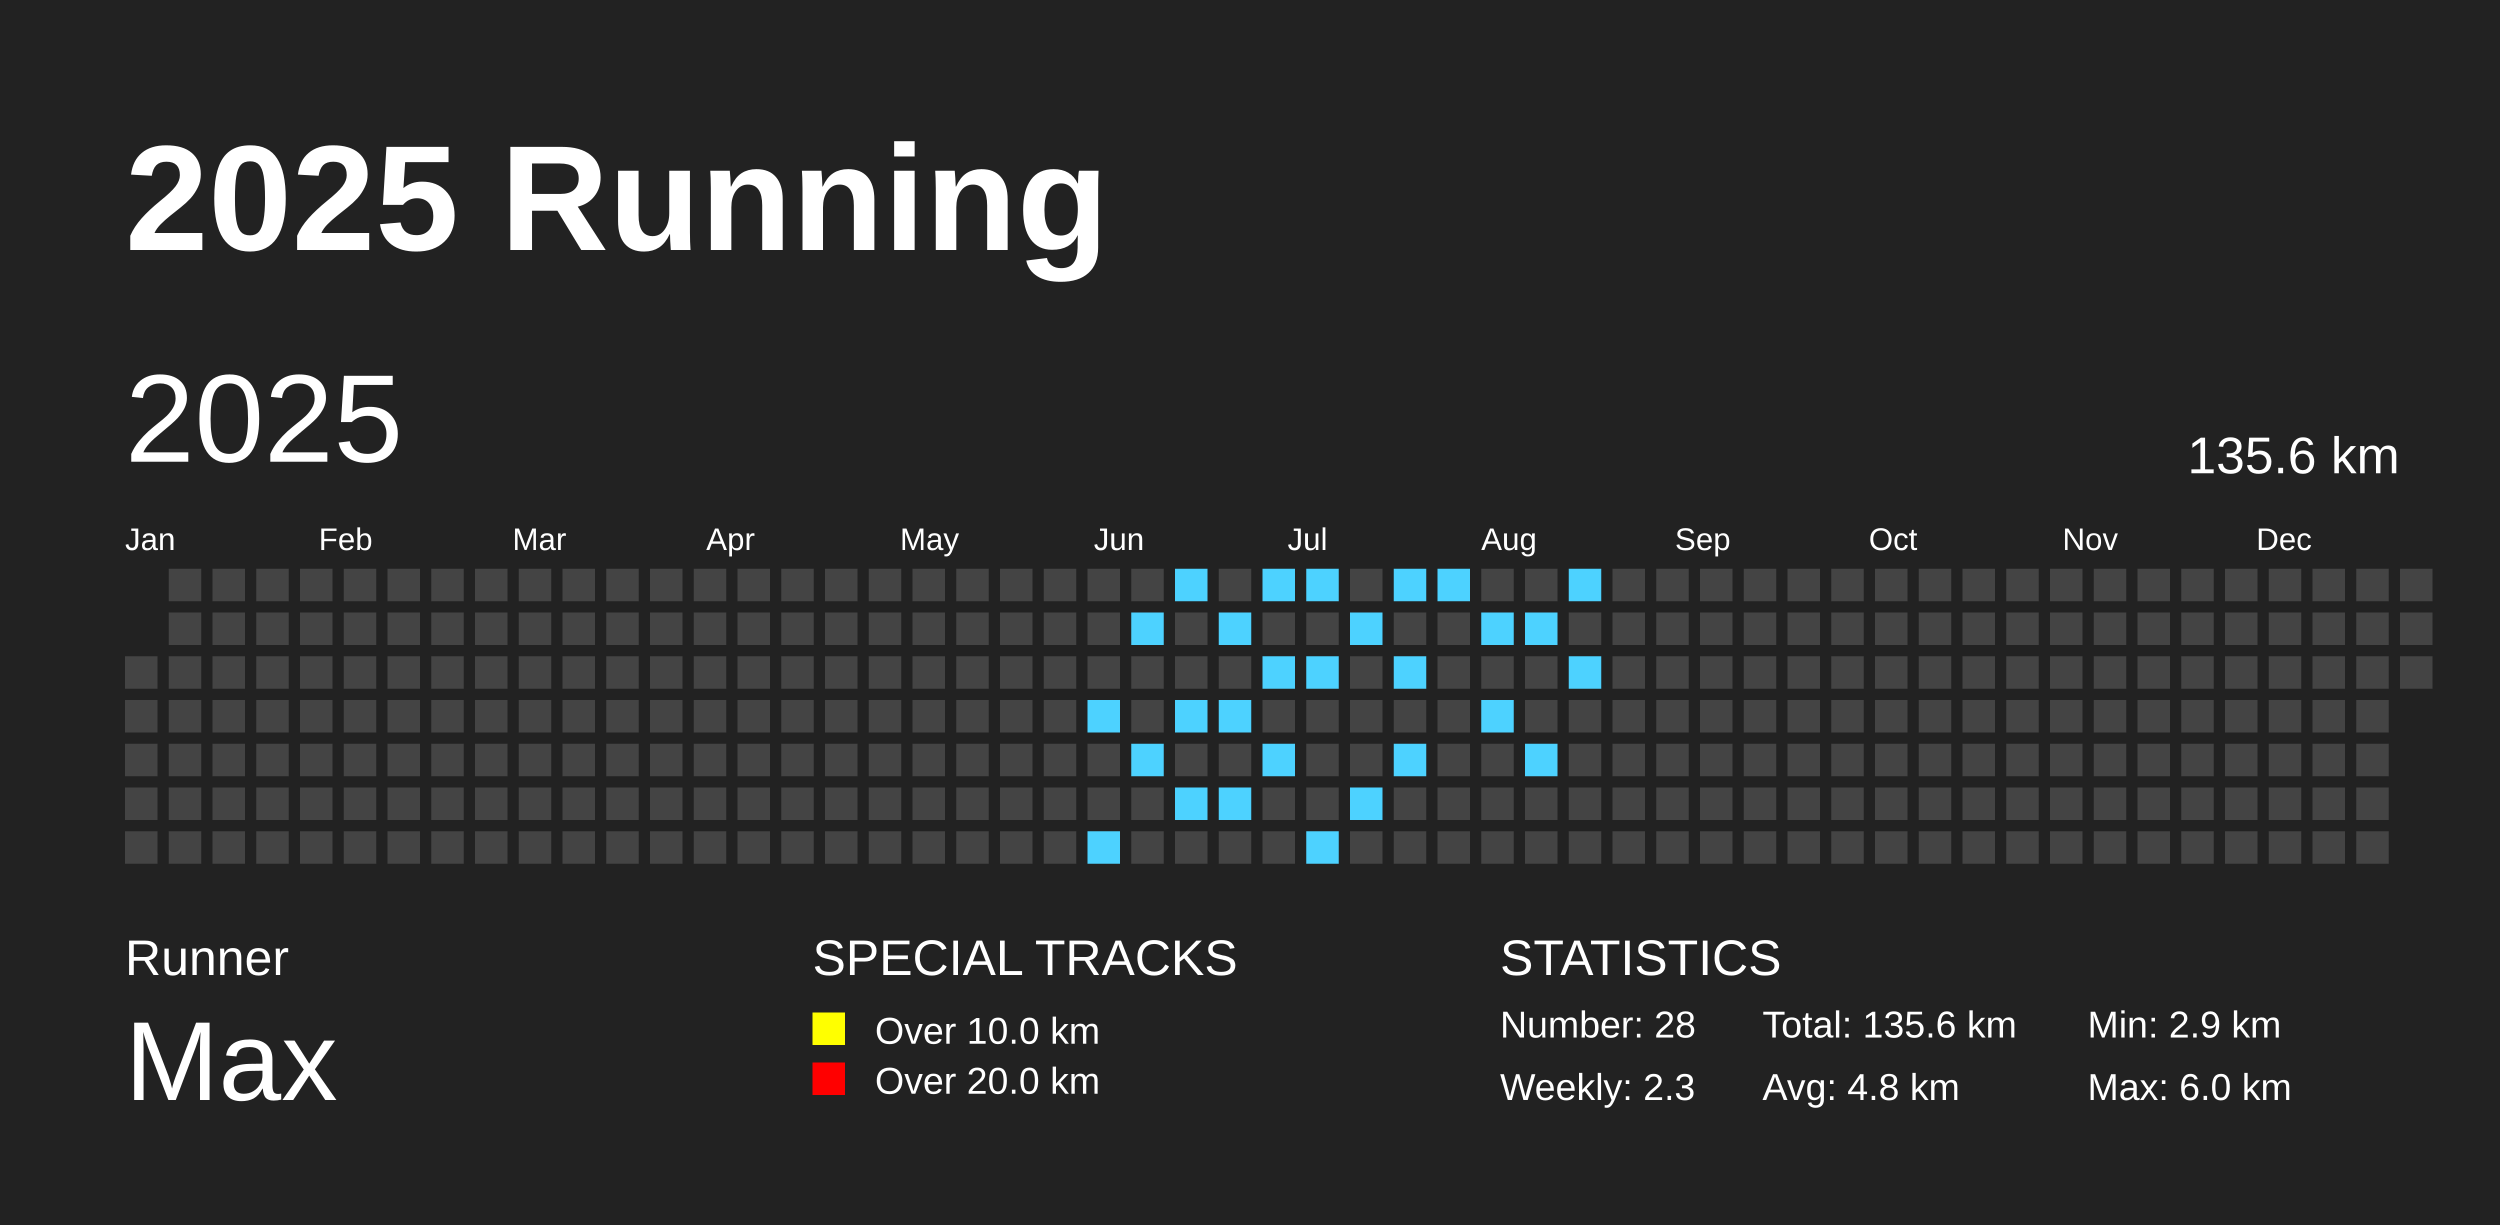
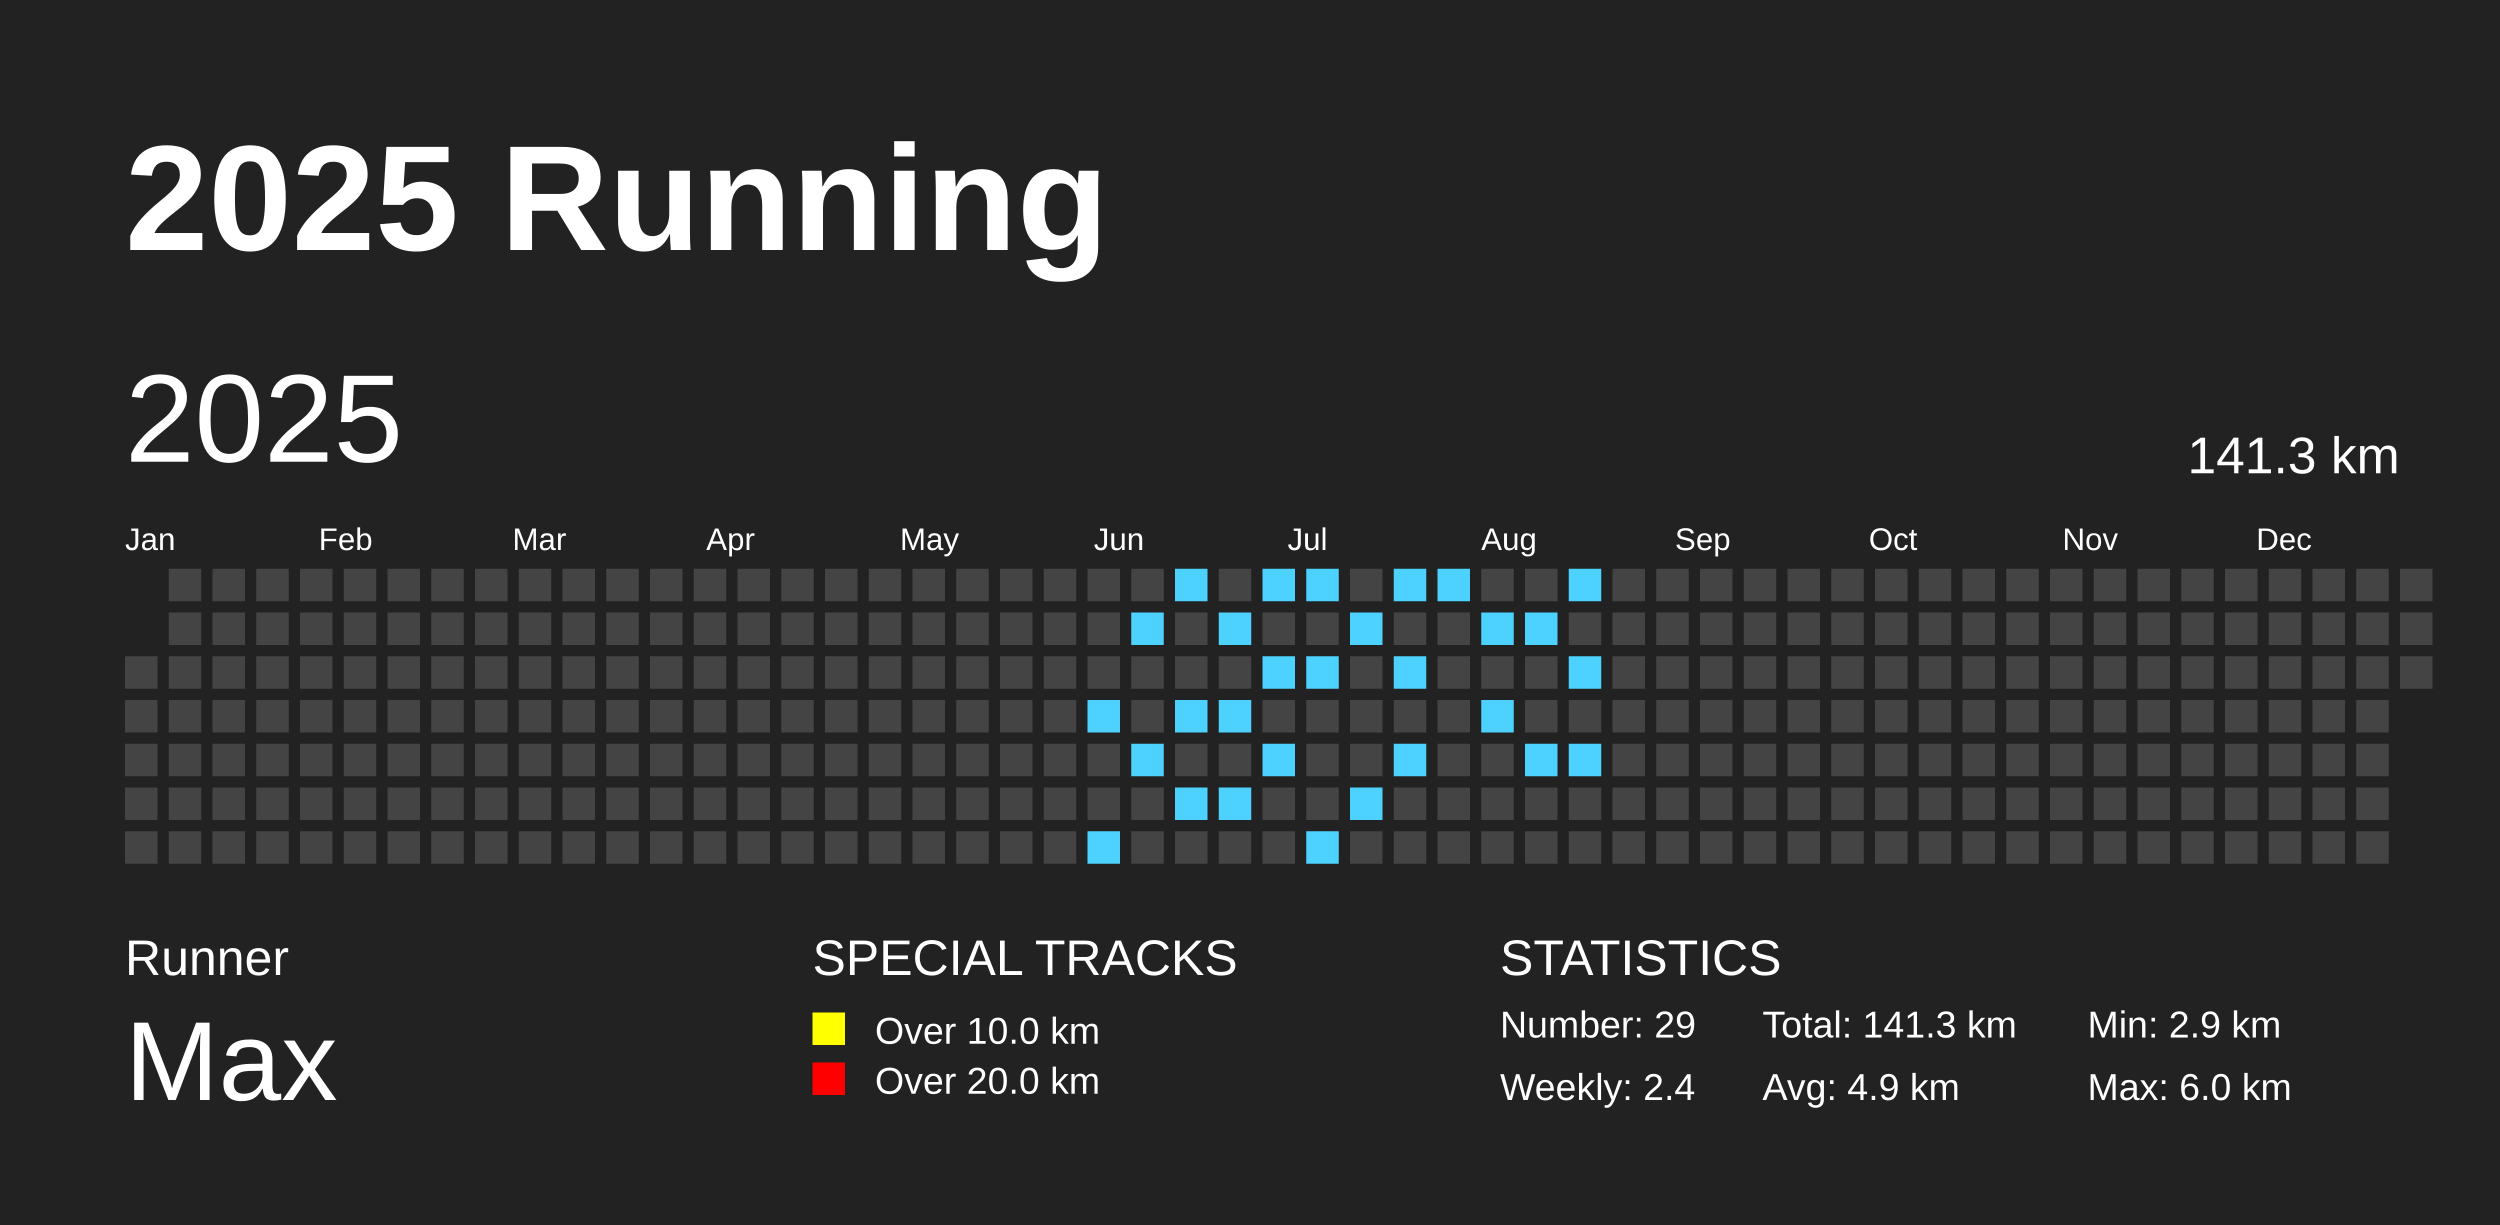
<svg xmlns="http://www.w3.org/2000/svg" baseProfile="full" height="98mm" version="1.1" viewBox="0,0,200,98" width="200mm">
  <defs />
  <rect fill="#222222" height="98" width="200" x="0" y="0" />
  <text fill="#FFFFFF" style="font-size:12px; font-family:Arial; font-weight:bold;" x="10" y="20">2025 Running</text>
  <text fill="#FFFFFF" style="font-size:4px; font-family:Arial" x="10" y="78">Runner</text>
  <text fill="#FFFFFF" style="font-size:9px; font-family:Arial" x="10" y="88">Max</text>
  <text fill="#FFFFFF" style="font-size:4px; font-family:Arial" x="65" y="78">SPECIAL TRACKS</text>
  <rect fill="yellow" height="2.6" width="2.6" x="65" y="81" />
  <text fill="#FFFFFF" style="font-size:3px; font-family:Arial" x="70" y="83.5">Over 10.0 km</text>
  <rect fill="red" height="2.6" width="2.6" x="65" y="85" />
  <text fill="#FFFFFF" style="font-size:3px; font-family:Arial" x="70" y="87.5">Over 20.0 km</text>
  <text fill="#FFFFFF" style="font-size:4px; font-family:Arial" x="120" y="78">STATISTICS</text>
-   <text fill="#FFFFFF" style="font-size:3px; font-family:Arial" x="120" y="83">Number: 28</text>
-   <text fill="#FFFFFF" style="font-size:3px; font-family:Arial" x="120" y="88">Weekly: 2.3</text>
-   <text fill="#FFFFFF" style="font-size:3px; font-family:Arial" x="141" y="83">Total: 135.6 km</text>
-   <text fill="#FFFFFF" style="font-size:3px; font-family:Arial" x="141" y="88">Avg: 4.8 km</text>
+   <text fill="#FFFFFF" style="font-size:3px; font-family:Arial" x="120" y="83">Number: 29</text>
+   <text fill="#FFFFFF" style="font-size:3px; font-family:Arial" x="120" y="88">Weekly: 2.4</text>
+   <text fill="#FFFFFF" style="font-size:3px; font-family:Arial" x="141" y="83">Total: 141.3 km</text>
+   <text fill="#FFFFFF" style="font-size:3px; font-family:Arial" x="141" y="88">Avg: 4.9 km</text>
  <text fill="#FFFFFF" style="font-size:3px; font-family:Arial" x="167" y="83">Min: 2.9 km</text>
  <text fill="#FFFFFF" style="font-size:3px; font-family:Arial" x="167" y="88">Max: 6.0 km</text>
  <text dominant-baseline="hanging" fill="#FFFFFF" style="font-size:10.0px; font-family:Arial;" x="10" y="30">2025</text>
-   <text dominant-baseline="hanging" fill="#FFFFFF" style="font-size:4.125px; font-family:Arial;" x="175" y="35">135.6 km</text>
+   <text dominant-baseline="hanging" fill="#FFFFFF" style="font-size:4.125px; font-family:Arial;" x="175" y="35">141.3 km</text>
  <text fill="#FFFFFF" style="font-size:2.5px; font-family:Arial" x="10.0" y="44">Jan</text>
  <text fill="#FFFFFF" style="font-size:2.5px; font-family:Arial" x="25.5" y="44">Feb</text>
  <text fill="#FFFFFF" style="font-size:2.5px; font-family:Arial" x="41.0" y="44">Mar</text>
  <text fill="#FFFFFF" style="font-size:2.5px; font-family:Arial" x="56.5" y="44">Apr</text>
  <text fill="#FFFFFF" style="font-size:2.5px; font-family:Arial" x="72.0" y="44">May</text>
  <text fill="#FFFFFF" style="font-size:2.5px; font-family:Arial" x="87.5" y="44">Jun</text>
  <text fill="#FFFFFF" style="font-size:2.5px; font-family:Arial" x="103.0" y="44">Jul</text>
  <text fill="#FFFFFF" style="font-size:2.5px; font-family:Arial" x="118.5" y="44">Aug</text>
  <text fill="#FFFFFF" style="font-size:2.5px; font-family:Arial" x="134.0" y="44">Sep</text>
  <text fill="#FFFFFF" style="font-size:2.5px; font-family:Arial" x="149.5" y="44">Oct</text>
  <text fill="#FFFFFF" style="font-size:2.5px; font-family:Arial" x="165.0" y="44">Nov</text>
  <text fill="#FFFFFF" style="font-size:2.5px; font-family:Arial" x="180.5" y="44">Dec</text>
  <rect fill="#444444" height="2.6" width="2.6" x="10.0" y="52.5" />
  <rect fill="#444444" height="2.6" width="2.6" x="10.0" y="56.0" />
  <rect fill="#444444" height="2.6" width="2.6" x="10.0" y="59.5" />
  <rect fill="#444444" height="2.6" width="2.6" x="10.0" y="63.0" />
  <rect fill="#444444" height="2.6" width="2.6" x="10.0" y="66.5" />
  <rect fill="#444444" height="2.6" width="2.6" x="13.5" y="45.5" />
  <rect fill="#444444" height="2.6" width="2.6" x="13.5" y="49.0" />
  <rect fill="#444444" height="2.6" width="2.6" x="13.5" y="52.5" />
  <rect fill="#444444" height="2.6" width="2.6" x="13.5" y="56.0" />
  <rect fill="#444444" height="2.6" width="2.6" x="13.5" y="59.5" />
  <rect fill="#444444" height="2.6" width="2.6" x="13.5" y="63.0" />
  <rect fill="#444444" height="2.6" width="2.6" x="13.5" y="66.5" />
  <rect fill="#444444" height="2.6" width="2.6" x="17.0" y="45.5" />
  <rect fill="#444444" height="2.6" width="2.6" x="17.0" y="49.0" />
  <rect fill="#444444" height="2.6" width="2.6" x="17.0" y="52.5" />
  <rect fill="#444444" height="2.6" width="2.6" x="17.0" y="56.0" />
  <rect fill="#444444" height="2.6" width="2.6" x="17.0" y="59.5" />
  <rect fill="#444444" height="2.6" width="2.6" x="17.0" y="63.0" />
  <rect fill="#444444" height="2.6" width="2.6" x="17.0" y="66.5" />
  <rect fill="#444444" height="2.6" width="2.6" x="20.5" y="45.5" />
  <rect fill="#444444" height="2.6" width="2.6" x="20.5" y="49.0" />
  <rect fill="#444444" height="2.6" width="2.6" x="20.5" y="52.5" />
  <rect fill="#444444" height="2.6" width="2.6" x="20.5" y="56.0" />
  <rect fill="#444444" height="2.6" width="2.6" x="20.5" y="59.5" />
  <rect fill="#444444" height="2.6" width="2.6" x="20.5" y="63.0" />
  <rect fill="#444444" height="2.6" width="2.6" x="20.5" y="66.5" />
  <rect fill="#444444" height="2.6" width="2.6" x="24.0" y="45.5" />
  <rect fill="#444444" height="2.6" width="2.6" x="24.0" y="49.0" />
  <rect fill="#444444" height="2.6" width="2.6" x="24.0" y="52.5" />
  <rect fill="#444444" height="2.6" width="2.6" x="24.0" y="56.0" />
  <rect fill="#444444" height="2.6" width="2.6" x="24.0" y="59.5" />
  <rect fill="#444444" height="2.6" width="2.6" x="24.0" y="63.0" />
  <rect fill="#444444" height="2.6" width="2.6" x="24.0" y="66.5" />
  <rect fill="#444444" height="2.6" width="2.6" x="27.5" y="45.5" />
  <rect fill="#444444" height="2.6" width="2.6" x="27.5" y="49.0" />
  <rect fill="#444444" height="2.6" width="2.6" x="27.5" y="52.5" />
  <rect fill="#444444" height="2.6" width="2.6" x="27.5" y="56.0" />
  <rect fill="#444444" height="2.6" width="2.6" x="27.5" y="59.5" />
  <rect fill="#444444" height="2.6" width="2.6" x="27.5" y="63.0" />
  <rect fill="#444444" height="2.6" width="2.6" x="27.5" y="66.5" />
  <rect fill="#444444" height="2.6" width="2.6" x="31.0" y="45.5" />
  <rect fill="#444444" height="2.6" width="2.6" x="31.0" y="49.0" />
  <rect fill="#444444" height="2.6" width="2.6" x="31.0" y="52.5" />
  <rect fill="#444444" height="2.6" width="2.6" x="31.0" y="56.0" />
  <rect fill="#444444" height="2.6" width="2.6" x="31.0" y="59.5" />
  <rect fill="#444444" height="2.6" width="2.6" x="31.0" y="63.0" />
  <rect fill="#444444" height="2.6" width="2.6" x="31.0" y="66.5" />
  <rect fill="#444444" height="2.6" width="2.6" x="34.5" y="45.5" />
  <rect fill="#444444" height="2.6" width="2.6" x="34.5" y="49.0" />
  <rect fill="#444444" height="2.6" width="2.6" x="34.5" y="52.5" />
  <rect fill="#444444" height="2.6" width="2.6" x="34.5" y="56.0" />
  <rect fill="#444444" height="2.6" width="2.6" x="34.5" y="59.5" />
  <rect fill="#444444" height="2.6" width="2.6" x="34.5" y="63.0" />
  <rect fill="#444444" height="2.6" width="2.6" x="34.5" y="66.5" />
  <rect fill="#444444" height="2.6" width="2.6" x="38.0" y="45.5" />
  <rect fill="#444444" height="2.6" width="2.6" x="38.0" y="49.0" />
  <rect fill="#444444" height="2.6" width="2.6" x="38.0" y="52.5" />
  <rect fill="#444444" height="2.6" width="2.6" x="38.0" y="56.0" />
  <rect fill="#444444" height="2.6" width="2.6" x="38.0" y="59.5" />
  <rect fill="#444444" height="2.6" width="2.6" x="38.0" y="63.0" />
  <rect fill="#444444" height="2.6" width="2.6" x="38.0" y="66.5" />
  <rect fill="#444444" height="2.6" width="2.6" x="41.5" y="45.5" />
  <rect fill="#444444" height="2.6" width="2.6" x="41.5" y="49.0" />
  <rect fill="#444444" height="2.6" width="2.6" x="41.5" y="52.5" />
  <rect fill="#444444" height="2.6" width="2.6" x="41.5" y="56.0" />
  <rect fill="#444444" height="2.6" width="2.6" x="41.5" y="59.5" />
  <rect fill="#444444" height="2.6" width="2.6" x="41.5" y="63.0" />
  <rect fill="#444444" height="2.6" width="2.6" x="41.5" y="66.5" />
  <rect fill="#444444" height="2.6" width="2.6" x="45.0" y="45.5" />
  <rect fill="#444444" height="2.6" width="2.6" x="45.0" y="49.0" />
  <rect fill="#444444" height="2.6" width="2.6" x="45.0" y="52.5" />
  <rect fill="#444444" height="2.6" width="2.6" x="45.0" y="56.0" />
  <rect fill="#444444" height="2.6" width="2.6" x="45.0" y="59.5" />
  <rect fill="#444444" height="2.6" width="2.6" x="45.0" y="63.0" />
  <rect fill="#444444" height="2.6" width="2.6" x="45.0" y="66.5" />
  <rect fill="#444444" height="2.6" width="2.6" x="48.5" y="45.5" />
  <rect fill="#444444" height="2.6" width="2.6" x="48.5" y="49.0" />
  <rect fill="#444444" height="2.6" width="2.6" x="48.5" y="52.5" />
  <rect fill="#444444" height="2.6" width="2.6" x="48.5" y="56.0" />
  <rect fill="#444444" height="2.6" width="2.6" x="48.5" y="59.5" />
  <rect fill="#444444" height="2.6" width="2.6" x="48.5" y="63.0" />
  <rect fill="#444444" height="2.6" width="2.6" x="48.5" y="66.5" />
  <rect fill="#444444" height="2.6" width="2.6" x="52.0" y="45.5" />
  <rect fill="#444444" height="2.6" width="2.6" x="52.0" y="49.0" />
  <rect fill="#444444" height="2.6" width="2.6" x="52.0" y="52.5" />
  <rect fill="#444444" height="2.6" width="2.6" x="52.0" y="56.0" />
  <rect fill="#444444" height="2.6" width="2.6" x="52.0" y="59.5" />
  <rect fill="#444444" height="2.6" width="2.6" x="52.0" y="63.0" />
  <rect fill="#444444" height="2.6" width="2.6" x="52.0" y="66.5" />
  <rect fill="#444444" height="2.6" width="2.6" x="55.5" y="45.5" />
  <rect fill="#444444" height="2.6" width="2.6" x="55.5" y="49.0" />
  <rect fill="#444444" height="2.6" width="2.6" x="55.5" y="52.5" />
  <rect fill="#444444" height="2.6" width="2.6" x="55.5" y="56.0" />
  <rect fill="#444444" height="2.6" width="2.6" x="55.5" y="59.5" />
  <rect fill="#444444" height="2.6" width="2.6" x="55.5" y="63.0" />
  <rect fill="#444444" height="2.6" width="2.6" x="55.5" y="66.5" />
  <rect fill="#444444" height="2.6" width="2.6" x="59.0" y="45.5" />
  <rect fill="#444444" height="2.6" width="2.6" x="59.0" y="49.0" />
  <rect fill="#444444" height="2.6" width="2.6" x="59.0" y="52.5" />
  <rect fill="#444444" height="2.6" width="2.6" x="59.0" y="56.0" />
  <rect fill="#444444" height="2.6" width="2.6" x="59.0" y="59.5" />
  <rect fill="#444444" height="2.6" width="2.6" x="59.0" y="63.0" />
  <rect fill="#444444" height="2.6" width="2.6" x="59.0" y="66.5" />
  <rect fill="#444444" height="2.6" width="2.6" x="62.5" y="45.5" />
  <rect fill="#444444" height="2.6" width="2.6" x="62.5" y="49.0" />
  <rect fill="#444444" height="2.6" width="2.6" x="62.5" y="52.5" />
  <rect fill="#444444" height="2.6" width="2.6" x="62.5" y="56.0" />
  <rect fill="#444444" height="2.6" width="2.6" x="62.5" y="59.5" />
  <rect fill="#444444" height="2.6" width="2.6" x="62.5" y="63.0" />
  <rect fill="#444444" height="2.6" width="2.6" x="62.5" y="66.5" />
  <rect fill="#444444" height="2.6" width="2.6" x="66.0" y="45.5" />
  <rect fill="#444444" height="2.6" width="2.6" x="66.0" y="49.0" />
  <rect fill="#444444" height="2.6" width="2.6" x="66.0" y="52.5" />
  <rect fill="#444444" height="2.6" width="2.6" x="66.0" y="56.0" />
  <rect fill="#444444" height="2.6" width="2.6" x="66.0" y="59.5" />
  <rect fill="#444444" height="2.6" width="2.6" x="66.0" y="63.0" />
  <rect fill="#444444" height="2.6" width="2.6" x="66.0" y="66.5" />
  <rect fill="#444444" height="2.6" width="2.6" x="69.5" y="45.5" />
  <rect fill="#444444" height="2.6" width="2.6" x="69.5" y="49.0" />
  <rect fill="#444444" height="2.6" width="2.6" x="69.5" y="52.5" />
  <rect fill="#444444" height="2.6" width="2.6" x="69.5" y="56.0" />
  <rect fill="#444444" height="2.6" width="2.6" x="69.5" y="59.5" />
  <rect fill="#444444" height="2.6" width="2.6" x="69.5" y="63.0" />
  <rect fill="#444444" height="2.6" width="2.6" x="69.5" y="66.5" />
  <rect fill="#444444" height="2.6" width="2.6" x="73.0" y="45.5" />
  <rect fill="#444444" height="2.6" width="2.6" x="73.0" y="49.0" />
  <rect fill="#444444" height="2.6" width="2.6" x="73.0" y="52.5" />
  <rect fill="#444444" height="2.6" width="2.6" x="73.0" y="56.0" />
  <rect fill="#444444" height="2.6" width="2.6" x="73.0" y="59.5" />
  <rect fill="#444444" height="2.6" width="2.6" x="73.0" y="63.0" />
  <rect fill="#444444" height="2.6" width="2.6" x="73.0" y="66.5" />
  <rect fill="#444444" height="2.6" width="2.6" x="76.5" y="45.5" />
  <rect fill="#444444" height="2.6" width="2.6" x="76.5" y="49.0" />
  <rect fill="#444444" height="2.6" width="2.6" x="76.5" y="52.5" />
  <rect fill="#444444" height="2.6" width="2.6" x="76.5" y="56.0" />
  <rect fill="#444444" height="2.6" width="2.6" x="76.5" y="59.5" />
  <rect fill="#444444" height="2.6" width="2.6" x="76.5" y="63.0" />
  <rect fill="#444444" height="2.6" width="2.6" x="76.5" y="66.5" />
  <rect fill="#444444" height="2.6" width="2.6" x="80.0" y="45.5" />
  <rect fill="#444444" height="2.6" width="2.6" x="80.0" y="49.0" />
  <rect fill="#444444" height="2.6" width="2.6" x="80.0" y="52.5" />
  <rect fill="#444444" height="2.6" width="2.6" x="80.0" y="56.0" />
  <rect fill="#444444" height="2.6" width="2.6" x="80.0" y="59.5" />
  <rect fill="#444444" height="2.6" width="2.6" x="80.0" y="63.0" />
  <rect fill="#444444" height="2.6" width="2.6" x="80.0" y="66.5" />
  <rect fill="#444444" height="2.6" width="2.6" x="83.5" y="45.5" />
  <rect fill="#444444" height="2.6" width="2.6" x="83.5" y="49.0" />
  <rect fill="#444444" height="2.6" width="2.6" x="83.5" y="52.5" />
  <rect fill="#444444" height="2.6" width="2.6" x="83.5" y="56.0" />
  <rect fill="#444444" height="2.6" width="2.6" x="83.5" y="59.5" />
  <rect fill="#444444" height="2.6" width="2.6" x="83.5" y="63.0" />
  <rect fill="#444444" height="2.6" width="2.6" x="83.5" y="66.5" />
  <rect fill="#444444" height="2.6" width="2.6" x="87.0" y="45.5" />
  <rect fill="#444444" height="2.6" width="2.6" x="87.0" y="49.0" />
  <rect fill="#444444" height="2.6" width="2.6" x="87.0" y="52.5" />
  <rect fill="#4DD2FF" height="2.6" width="2.6" x="87.0" y="56.0" />
  <rect fill="#444444" height="2.6" width="2.6" x="87.0" y="59.5" />
  <rect fill="#444444" height="2.6" width="2.6" x="87.0" y="63.0" />
  <rect fill="#4DD2FF" height="2.6" width="2.6" x="87.0" y="66.5" />
  <rect fill="#444444" height="2.6" width="2.6" x="90.5" y="45.5" />
  <rect fill="#4DD2FF" height="2.6" width="2.6" x="90.5" y="49.0" />
  <rect fill="#444444" height="2.6" width="2.6" x="90.5" y="52.5" />
  <rect fill="#444444" height="2.6" width="2.6" x="90.5" y="56.0" />
  <rect fill="#4DD2FF" height="2.6" width="2.6" x="90.5" y="59.5" />
  <rect fill="#444444" height="2.6" width="2.6" x="90.5" y="63.0" />
  <rect fill="#444444" height="2.6" width="2.6" x="90.5" y="66.5" />
  <rect fill="#4DD2FF" height="2.6" width="2.6" x="94.0" y="45.5" />
  <rect fill="#444444" height="2.6" width="2.6" x="94.0" y="49.0" />
  <rect fill="#444444" height="2.6" width="2.6" x="94.0" y="52.5" />
  <rect fill="#4DD2FF" height="2.6" width="2.6" x="94.0" y="56.0" />
  <rect fill="#444444" height="2.6" width="2.6" x="94.0" y="59.5" />
  <rect fill="#4DD2FF" height="2.6" width="2.6" x="94.0" y="63.0" />
  <rect fill="#444444" height="2.6" width="2.6" x="94.0" y="66.5" />
  <rect fill="#444444" height="2.6" width="2.6" x="97.5" y="45.5" />
  <rect fill="#4DD2FF" height="2.6" width="2.6" x="97.5" y="49.0" />
  <rect fill="#444444" height="2.6" width="2.6" x="97.5" y="52.5" />
  <rect fill="#4DD2FF" height="2.6" width="2.6" x="97.5" y="56.0" />
  <rect fill="#444444" height="2.6" width="2.6" x="97.5" y="59.5" />
  <rect fill="#4DD2FF" height="2.6" width="2.6" x="97.5" y="63.0" />
  <rect fill="#444444" height="2.6" width="2.6" x="97.5" y="66.5" />
  <rect fill="#4DD2FF" height="2.6" width="2.6" x="101.0" y="45.5" />
  <rect fill="#444444" height="2.6" width="2.6" x="101.0" y="49.0" />
  <rect fill="#4DD2FF" height="2.6" width="2.6" x="101.0" y="52.5" />
  <rect fill="#444444" height="2.6" width="2.6" x="101.0" y="56.0" />
  <rect fill="#4DD2FF" height="2.6" width="2.6" x="101.0" y="59.5" />
  <rect fill="#444444" height="2.6" width="2.6" x="101.0" y="63.0" />
  <rect fill="#444444" height="2.6" width="2.6" x="101.0" y="66.5" />
  <rect fill="#4DD2FF" height="2.6" width="2.6" x="104.5" y="45.5" />
  <rect fill="#444444" height="2.6" width="2.6" x="104.5" y="49.0" />
  <rect fill="#4DD2FF" height="2.6" width="2.6" x="104.5" y="52.5" />
  <rect fill="#444444" height="2.6" width="2.6" x="104.5" y="56.0" />
  <rect fill="#444444" height="2.6" width="2.6" x="104.5" y="59.5" />
  <rect fill="#444444" height="2.6" width="2.6" x="104.5" y="63.0" />
  <rect fill="#4DD2FF" height="2.6" width="2.6" x="104.5" y="66.5" />
  <rect fill="#444444" height="2.6" width="2.6" x="108.0" y="45.5" />
  <rect fill="#4DD2FF" height="2.6" width="2.6" x="108.0" y="49.0" />
  <rect fill="#444444" height="2.6" width="2.6" x="108.0" y="52.5" />
  <rect fill="#444444" height="2.6" width="2.6" x="108.0" y="56.0" />
  <rect fill="#444444" height="2.6" width="2.6" x="108.0" y="59.5" />
  <rect fill="#4DD2FF" height="2.6" width="2.6" x="108.0" y="63.0" />
  <rect fill="#444444" height="2.6" width="2.6" x="108.0" y="66.5" />
  <rect fill="#4DD2FF" height="2.6" width="2.6" x="111.5" y="45.5" />
  <rect fill="#444444" height="2.6" width="2.6" x="111.5" y="49.0" />
  <rect fill="#4DD2FF" height="2.6" width="2.6" x="111.5" y="52.5" />
  <rect fill="#444444" height="2.6" width="2.6" x="111.5" y="56.0" />
  <rect fill="#4DD2FF" height="2.6" width="2.6" x="111.5" y="59.5" />
  <rect fill="#444444" height="2.6" width="2.6" x="111.5" y="63.0" />
  <rect fill="#444444" height="2.6" width="2.6" x="111.5" y="66.5" />
  <rect fill="#4DD2FF" height="2.6" width="2.6" x="115.0" y="45.5" />
  <rect fill="#444444" height="2.6" width="2.6" x="115.0" y="49.0" />
  <rect fill="#444444" height="2.6" width="2.6" x="115.0" y="52.5" />
  <rect fill="#444444" height="2.6" width="2.6" x="115.0" y="56.0" />
  <rect fill="#444444" height="2.6" width="2.6" x="115.0" y="59.5" />
  <rect fill="#444444" height="2.6" width="2.6" x="115.0" y="63.0" />
  <rect fill="#444444" height="2.6" width="2.6" x="115.0" y="66.5" />
  <rect fill="#444444" height="2.6" width="2.6" x="118.5" y="45.5" />
  <rect fill="#4DD2FF" height="2.6" width="2.6" x="118.5" y="49.0" />
  <rect fill="#444444" height="2.6" width="2.6" x="118.5" y="52.5" />
  <rect fill="#4DD2FF" height="2.6" width="2.6" x="118.5" y="56.0" />
  <rect fill="#444444" height="2.6" width="2.6" x="118.5" y="59.5" />
  <rect fill="#444444" height="2.6" width="2.6" x="118.5" y="63.0" />
  <rect fill="#444444" height="2.6" width="2.6" x="118.5" y="66.5" />
  <rect fill="#444444" height="2.6" width="2.6" x="122.0" y="45.5" />
  <rect fill="#4DD2FF" height="2.6" width="2.6" x="122.0" y="49.0" />
  <rect fill="#444444" height="2.6" width="2.6" x="122.0" y="52.5" />
  <rect fill="#444444" height="2.6" width="2.6" x="122.0" y="56.0" />
  <rect fill="#4DD2FF" height="2.6" width="2.6" x="122.0" y="59.5" />
  <rect fill="#444444" height="2.6" width="2.6" x="122.0" y="63.0" />
  <rect fill="#444444" height="2.6" width="2.6" x="122.0" y="66.5" />
  <rect fill="#4DD2FF" height="2.6" width="2.6" x="125.5" y="45.5" />
  <rect fill="#444444" height="2.6" width="2.6" x="125.5" y="49.0" />
  <rect fill="#4DD2FF" height="2.6" width="2.6" x="125.5" y="52.5" />
  <rect fill="#444444" height="2.6" width="2.6" x="125.5" y="56.0" />
-   <rect fill="#444444" height="2.6" width="2.6" x="125.5" y="59.5" />
+   <rect fill="#4DD2FF" height="2.6" width="2.6" x="125.5" y="59.5" />
  <rect fill="#444444" height="2.6" width="2.6" x="125.5" y="63.0" />
  <rect fill="#444444" height="2.6" width="2.6" x="125.5" y="66.5" />
  <rect fill="#444444" height="2.6" width="2.6" x="129.0" y="45.5" />
  <rect fill="#444444" height="2.6" width="2.6" x="129.0" y="49.0" />
  <rect fill="#444444" height="2.6" width="2.6" x="129.0" y="52.5" />
  <rect fill="#444444" height="2.6" width="2.6" x="129.0" y="56.0" />
  <rect fill="#444444" height="2.6" width="2.6" x="129.0" y="59.5" />
  <rect fill="#444444" height="2.6" width="2.6" x="129.0" y="63.0" />
  <rect fill="#444444" height="2.6" width="2.6" x="129.0" y="66.5" />
  <rect fill="#444444" height="2.6" width="2.6" x="132.5" y="45.5" />
  <rect fill="#444444" height="2.6" width="2.6" x="132.5" y="49.0" />
  <rect fill="#444444" height="2.6" width="2.6" x="132.5" y="52.5" />
  <rect fill="#444444" height="2.6" width="2.6" x="132.5" y="56.0" />
  <rect fill="#444444" height="2.6" width="2.6" x="132.5" y="59.5" />
  <rect fill="#444444" height="2.6" width="2.6" x="132.5" y="63.0" />
  <rect fill="#444444" height="2.6" width="2.6" x="132.5" y="66.5" />
  <rect fill="#444444" height="2.6" width="2.6" x="136.0" y="45.5" />
  <rect fill="#444444" height="2.6" width="2.6" x="136.0" y="49.0" />
  <rect fill="#444444" height="2.6" width="2.6" x="136.0" y="52.5" />
  <rect fill="#444444" height="2.6" width="2.6" x="136.0" y="56.0" />
  <rect fill="#444444" height="2.6" width="2.6" x="136.0" y="59.5" />
  <rect fill="#444444" height="2.6" width="2.6" x="136.0" y="63.0" />
  <rect fill="#444444" height="2.6" width="2.6" x="136.0" y="66.5" />
  <rect fill="#444444" height="2.6" width="2.6" x="139.5" y="45.5" />
  <rect fill="#444444" height="2.6" width="2.6" x="139.5" y="49.0" />
  <rect fill="#444444" height="2.6" width="2.6" x="139.5" y="52.5" />
  <rect fill="#444444" height="2.6" width="2.6" x="139.5" y="56.0" />
  <rect fill="#444444" height="2.6" width="2.6" x="139.5" y="59.5" />
  <rect fill="#444444" height="2.6" width="2.6" x="139.5" y="63.0" />
  <rect fill="#444444" height="2.6" width="2.6" x="139.5" y="66.5" />
  <rect fill="#444444" height="2.6" width="2.6" x="143.0" y="45.5" />
  <rect fill="#444444" height="2.6" width="2.6" x="143.0" y="49.0" />
  <rect fill="#444444" height="2.6" width="2.6" x="143.0" y="52.5" />
  <rect fill="#444444" height="2.6" width="2.6" x="143.0" y="56.0" />
  <rect fill="#444444" height="2.6" width="2.6" x="143.0" y="59.5" />
  <rect fill="#444444" height="2.6" width="2.6" x="143.0" y="63.0" />
  <rect fill="#444444" height="2.6" width="2.6" x="143.0" y="66.5" />
  <rect fill="#444444" height="2.6" width="2.6" x="146.5" y="45.5" />
  <rect fill="#444444" height="2.6" width="2.6" x="146.5" y="49.0" />
  <rect fill="#444444" height="2.6" width="2.6" x="146.5" y="52.5" />
  <rect fill="#444444" height="2.6" width="2.6" x="146.5" y="56.0" />
  <rect fill="#444444" height="2.6" width="2.6" x="146.5" y="59.5" />
  <rect fill="#444444" height="2.6" width="2.6" x="146.5" y="63.0" />
  <rect fill="#444444" height="2.6" width="2.6" x="146.5" y="66.5" />
  <rect fill="#444444" height="2.6" width="2.6" x="150.0" y="45.5" />
  <rect fill="#444444" height="2.6" width="2.6" x="150.0" y="49.0" />
  <rect fill="#444444" height="2.6" width="2.6" x="150.0" y="52.5" />
  <rect fill="#444444" height="2.6" width="2.6" x="150.0" y="56.0" />
  <rect fill="#444444" height="2.6" width="2.6" x="150.0" y="59.5" />
  <rect fill="#444444" height="2.6" width="2.6" x="150.0" y="63.0" />
  <rect fill="#444444" height="2.6" width="2.6" x="150.0" y="66.5" />
  <rect fill="#444444" height="2.6" width="2.6" x="153.5" y="45.5" />
  <rect fill="#444444" height="2.6" width="2.6" x="153.5" y="49.0" />
  <rect fill="#444444" height="2.6" width="2.6" x="153.5" y="52.5" />
  <rect fill="#444444" height="2.6" width="2.6" x="153.5" y="56.0" />
  <rect fill="#444444" height="2.6" width="2.6" x="153.5" y="59.5" />
  <rect fill="#444444" height="2.6" width="2.6" x="153.5" y="63.0" />
  <rect fill="#444444" height="2.6" width="2.6" x="153.5" y="66.5" />
  <rect fill="#444444" height="2.6" width="2.6" x="157.0" y="45.5" />
  <rect fill="#444444" height="2.6" width="2.6" x="157.0" y="49.0" />
  <rect fill="#444444" height="2.6" width="2.6" x="157.0" y="52.5" />
  <rect fill="#444444" height="2.6" width="2.6" x="157.0" y="56.0" />
  <rect fill="#444444" height="2.6" width="2.6" x="157.0" y="59.5" />
  <rect fill="#444444" height="2.6" width="2.6" x="157.0" y="63.0" />
  <rect fill="#444444" height="2.6" width="2.6" x="157.0" y="66.5" />
  <rect fill="#444444" height="2.6" width="2.6" x="160.5" y="45.5" />
  <rect fill="#444444" height="2.6" width="2.6" x="160.5" y="49.0" />
  <rect fill="#444444" height="2.6" width="2.6" x="160.5" y="52.5" />
  <rect fill="#444444" height="2.6" width="2.6" x="160.5" y="56.0" />
  <rect fill="#444444" height="2.6" width="2.6" x="160.5" y="59.5" />
  <rect fill="#444444" height="2.6" width="2.6" x="160.5" y="63.0" />
  <rect fill="#444444" height="2.6" width="2.6" x="160.5" y="66.5" />
  <rect fill="#444444" height="2.6" width="2.6" x="164.0" y="45.5" />
  <rect fill="#444444" height="2.6" width="2.6" x="164.0" y="49.0" />
  <rect fill="#444444" height="2.6" width="2.6" x="164.0" y="52.5" />
  <rect fill="#444444" height="2.6" width="2.6" x="164.0" y="56.0" />
  <rect fill="#444444" height="2.6" width="2.6" x="164.0" y="59.5" />
  <rect fill="#444444" height="2.6" width="2.6" x="164.0" y="63.0" />
  <rect fill="#444444" height="2.6" width="2.6" x="164.0" y="66.5" />
  <rect fill="#444444" height="2.6" width="2.6" x="167.5" y="45.5" />
  <rect fill="#444444" height="2.6" width="2.6" x="167.5" y="49.0" />
  <rect fill="#444444" height="2.6" width="2.6" x="167.5" y="52.5" />
  <rect fill="#444444" height="2.6" width="2.6" x="167.5" y="56.0" />
  <rect fill="#444444" height="2.6" width="2.6" x="167.5" y="59.5" />
  <rect fill="#444444" height="2.6" width="2.6" x="167.5" y="63.0" />
  <rect fill="#444444" height="2.6" width="2.6" x="167.5" y="66.5" />
  <rect fill="#444444" height="2.6" width="2.6" x="171.0" y="45.5" />
  <rect fill="#444444" height="2.6" width="2.6" x="171.0" y="49.0" />
  <rect fill="#444444" height="2.6" width="2.6" x="171.0" y="52.5" />
  <rect fill="#444444" height="2.6" width="2.6" x="171.0" y="56.0" />
  <rect fill="#444444" height="2.6" width="2.6" x="171.0" y="59.5" />
  <rect fill="#444444" height="2.6" width="2.6" x="171.0" y="63.0" />
  <rect fill="#444444" height="2.6" width="2.6" x="171.0" y="66.5" />
  <rect fill="#444444" height="2.6" width="2.6" x="174.5" y="45.5" />
  <rect fill="#444444" height="2.6" width="2.6" x="174.5" y="49.0" />
  <rect fill="#444444" height="2.6" width="2.6" x="174.5" y="52.5" />
  <rect fill="#444444" height="2.6" width="2.6" x="174.5" y="56.0" />
  <rect fill="#444444" height="2.6" width="2.6" x="174.5" y="59.5" />
  <rect fill="#444444" height="2.6" width="2.6" x="174.5" y="63.0" />
  <rect fill="#444444" height="2.6" width="2.6" x="174.5" y="66.5" />
  <rect fill="#444444" height="2.6" width="2.6" x="178.0" y="45.5" />
  <rect fill="#444444" height="2.6" width="2.6" x="178.0" y="49.0" />
  <rect fill="#444444" height="2.6" width="2.6" x="178.0" y="52.5" />
  <rect fill="#444444" height="2.6" width="2.6" x="178.0" y="56.0" />
  <rect fill="#444444" height="2.6" width="2.6" x="178.0" y="59.5" />
  <rect fill="#444444" height="2.6" width="2.6" x="178.0" y="63.0" />
  <rect fill="#444444" height="2.6" width="2.6" x="178.0" y="66.5" />
  <rect fill="#444444" height="2.6" width="2.6" x="181.5" y="45.5" />
  <rect fill="#444444" height="2.6" width="2.6" x="181.5" y="49.0" />
  <rect fill="#444444" height="2.6" width="2.6" x="181.5" y="52.5" />
  <rect fill="#444444" height="2.6" width="2.6" x="181.5" y="56.0" />
  <rect fill="#444444" height="2.6" width="2.6" x="181.5" y="59.5" />
  <rect fill="#444444" height="2.6" width="2.6" x="181.5" y="63.0" />
  <rect fill="#444444" height="2.6" width="2.6" x="181.5" y="66.5" />
  <rect fill="#444444" height="2.6" width="2.6" x="185.0" y="45.5" />
  <rect fill="#444444" height="2.6" width="2.6" x="185.0" y="49.0" />
  <rect fill="#444444" height="2.6" width="2.6" x="185.0" y="52.5" />
  <rect fill="#444444" height="2.6" width="2.6" x="185.0" y="56.0" />
  <rect fill="#444444" height="2.6" width="2.6" x="185.0" y="59.5" />
  <rect fill="#444444" height="2.6" width="2.6" x="185.0" y="63.0" />
  <rect fill="#444444" height="2.6" width="2.6" x="185.0" y="66.5" />
  <rect fill="#444444" height="2.6" width="2.6" x="188.5" y="45.5" />
  <rect fill="#444444" height="2.6" width="2.6" x="188.5" y="49.0" />
  <rect fill="#444444" height="2.6" width="2.6" x="188.5" y="52.5" />
  <rect fill="#444444" height="2.6" width="2.6" x="188.5" y="56.0" />
  <rect fill="#444444" height="2.6" width="2.6" x="188.5" y="59.5" />
  <rect fill="#444444" height="2.6" width="2.6" x="188.5" y="63.0" />
  <rect fill="#444444" height="2.6" width="2.6" x="188.5" y="66.5" />
  <rect fill="#444444" height="2.6" width="2.6" x="192.0" y="45.5" />
  <rect fill="#444444" height="2.6" width="2.6" x="192.0" y="49.0" />
  <rect fill="#444444" height="2.6" width="2.6" x="192.0" y="52.5" />
</svg>
